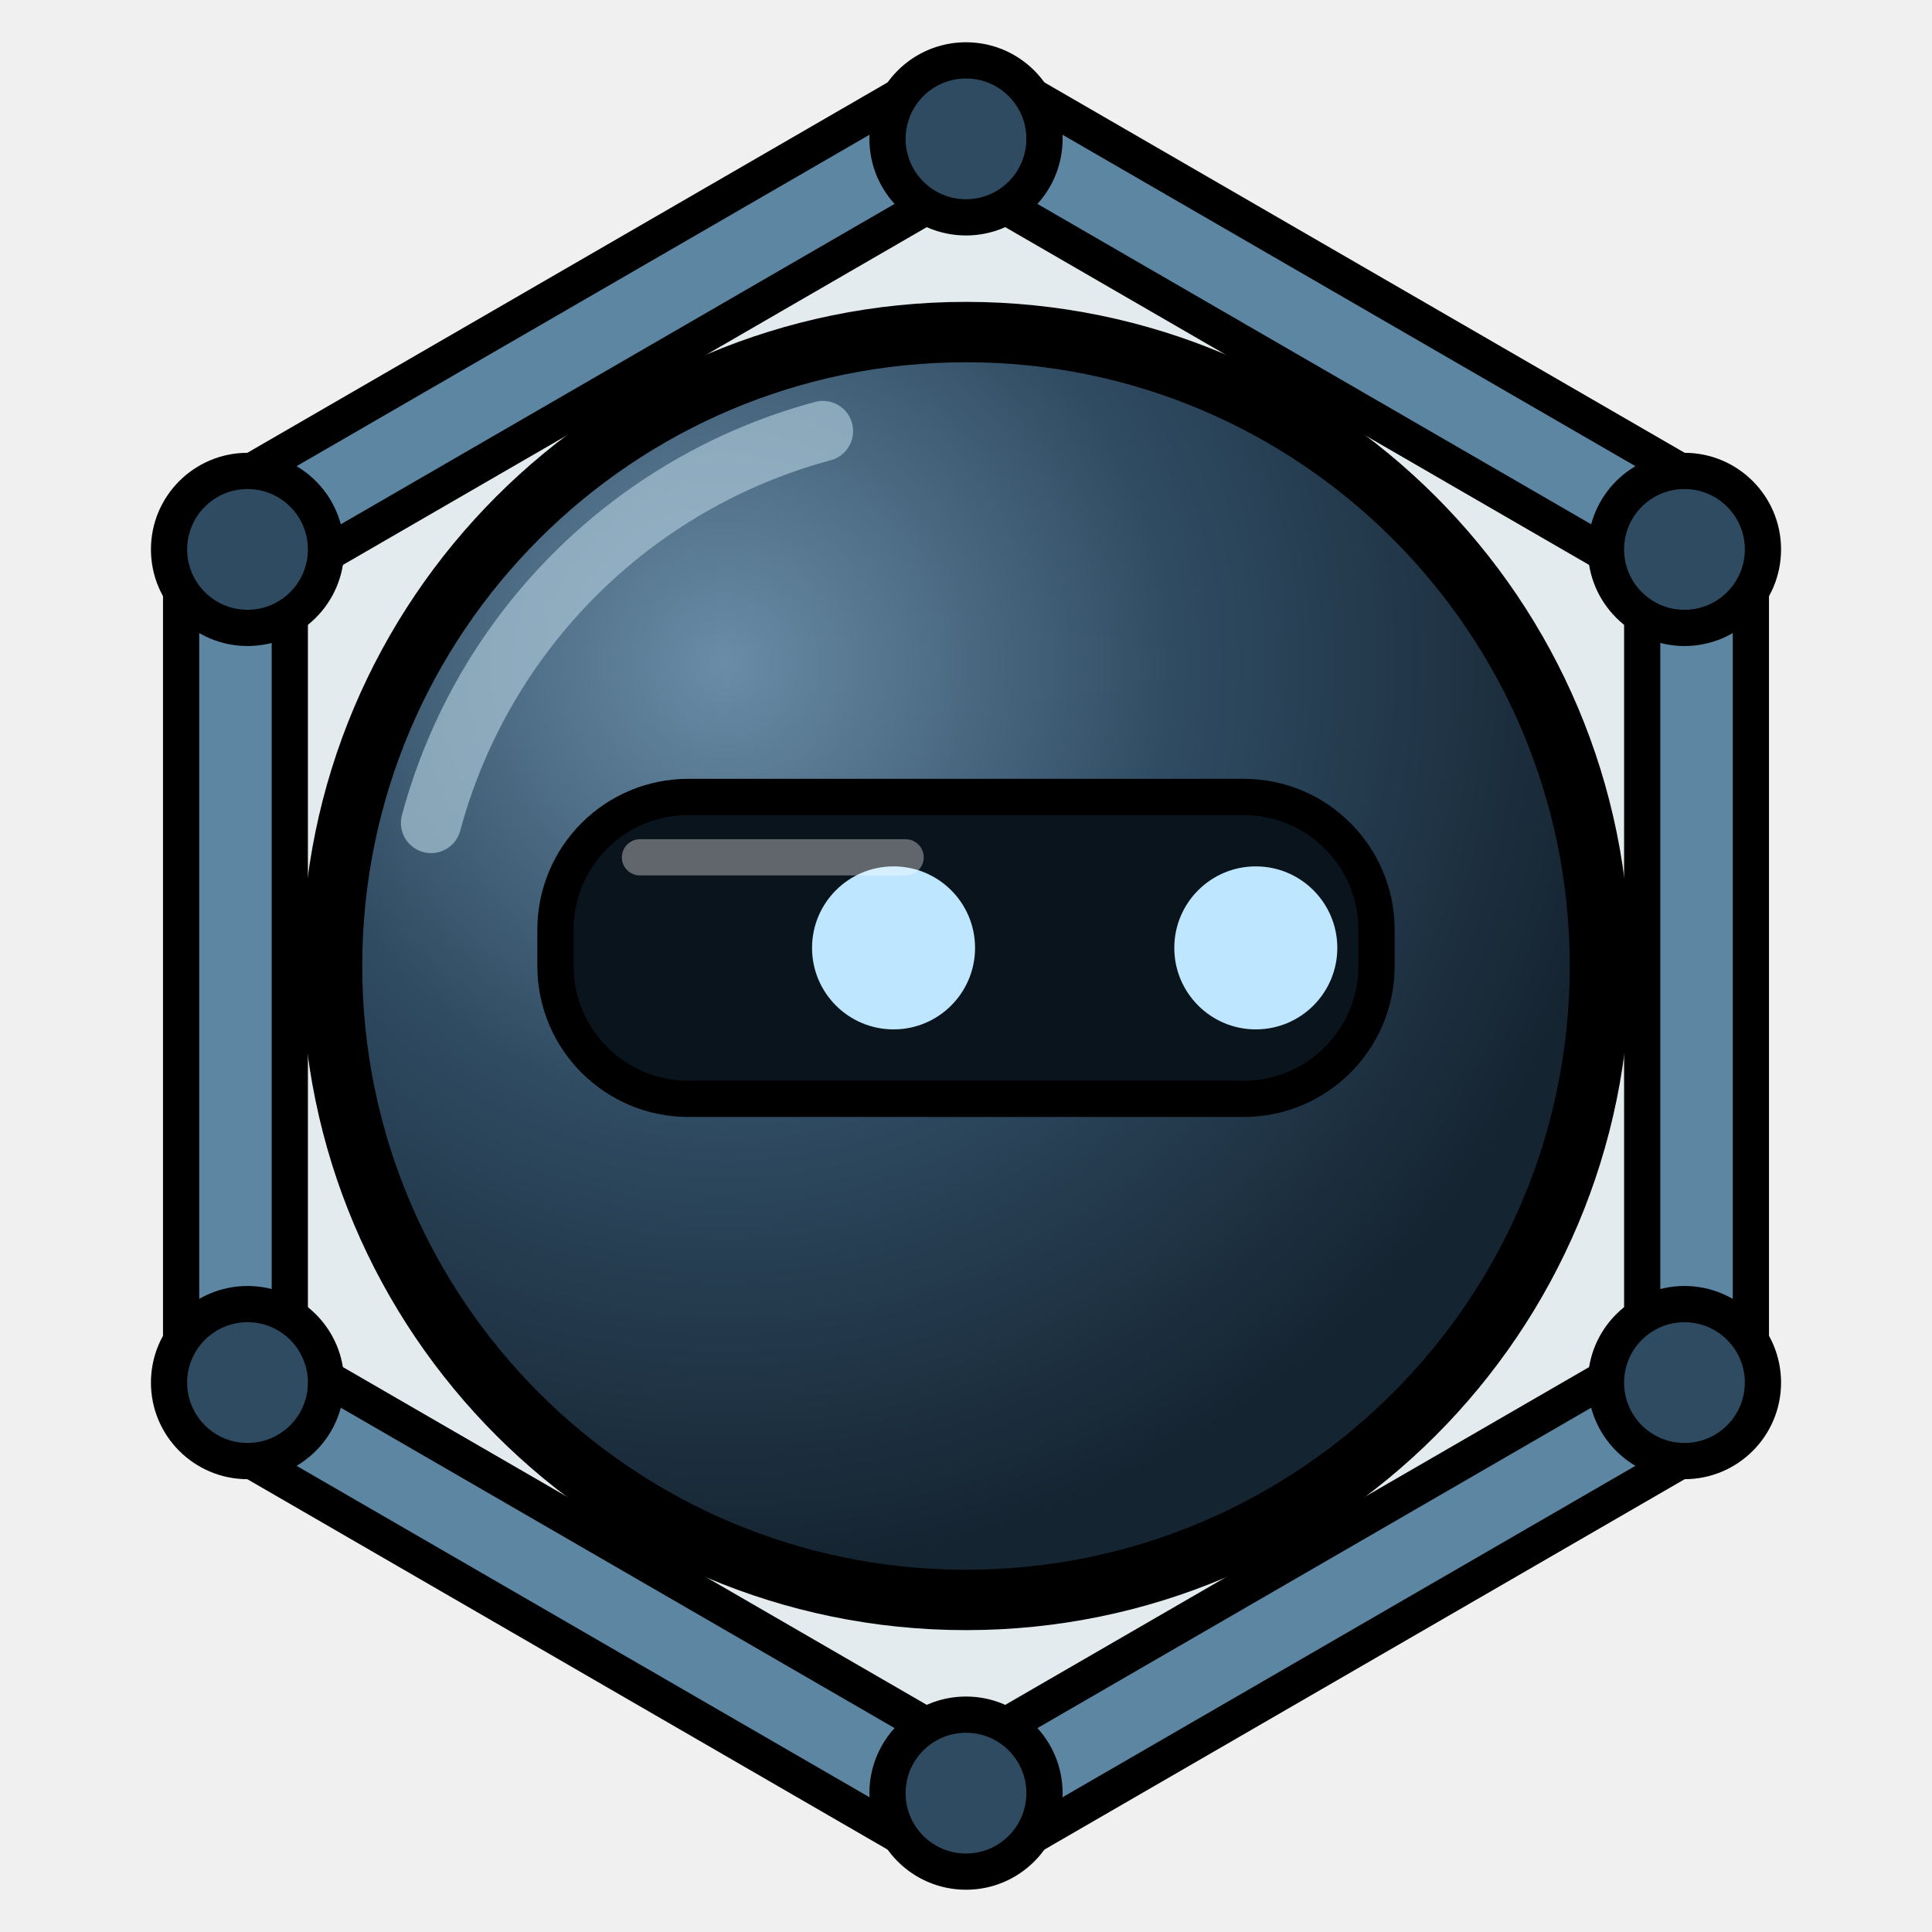
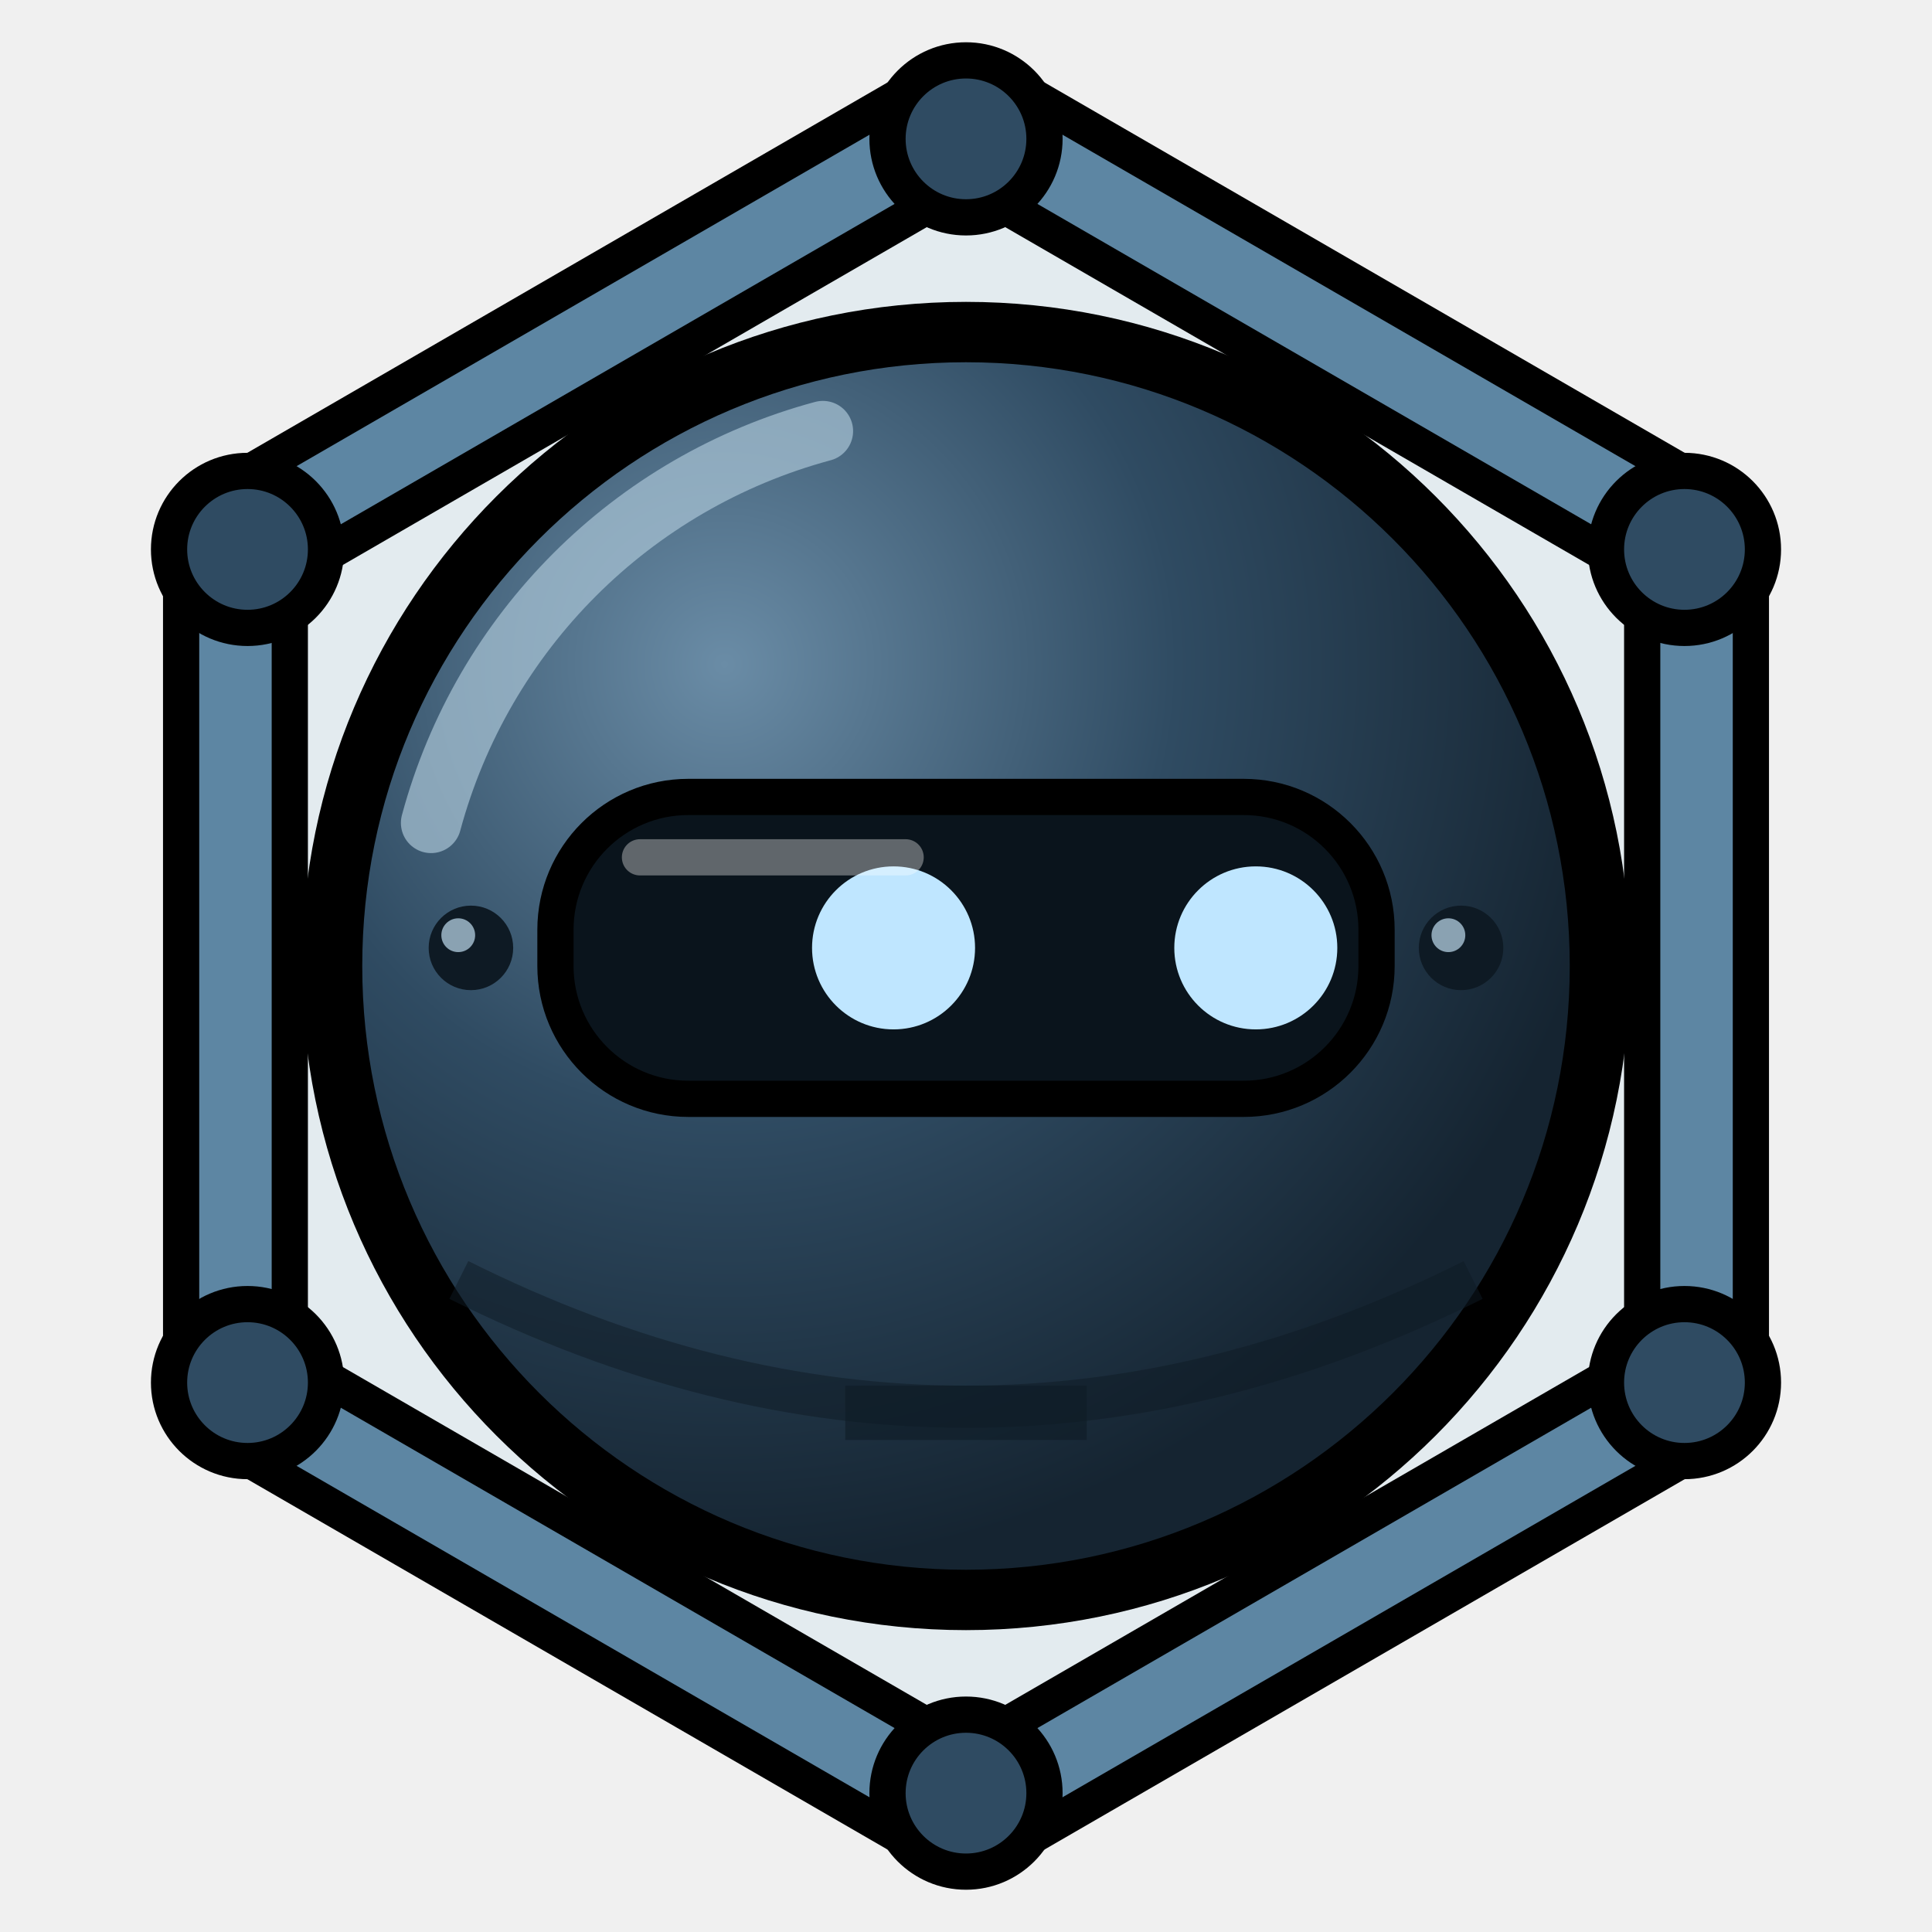
<svg xmlns="http://www.w3.org/2000/svg" viewBox="0 0 32 32">
  <defs>
    <radialGradient id="shell" cx="12" cy="11" r="15" gradientUnits="userSpaceOnUse">
      <stop offset="0" stop-color="#6a8ca6" />
      <stop offset="0.5" stop-color="#2f4b62" />
      <stop offset="1" stop-color="#152431" />
    </radialGradient>
  </defs>
  <polygon points="16,2 28.1,9 28.1,23 16,30 3.9,23 3.9,9" fill="#9fd0ea" fill-opacity="0.16" stroke="#000000" stroke-width="2.4" stroke-linejoin="round" />
  <polygon points="16,2 28.1,9 28.1,23 16,30 3.9,23 3.9,9" fill="none" stroke="#5d86a3" stroke-width="1.2" stroke-linejoin="round" />
  <g fill="#2f4b62" stroke="#000000" stroke-width="0.6">
    <circle cx="16" cy="2.3" r="1.3" />
    <circle cx="27.9" cy="9.1" r="1.3" />
    <circle cx="27.9" cy="22.9" r="1.3" />
    <circle cx="16" cy="29.7" r="1.3" />
    <circle cx="4.1" cy="22.9" r="1.3" />
    <circle cx="4.1" cy="9.1" r="1.3" />
  </g>
  <circle cx="16" cy="16" r="10.5" fill="url(#shell)" stroke="#000000" stroke-width="1" />
  <path d="M7.14 13.63 A9.2 9.2 0 0 1 13.63 7.14" fill="none" stroke="#a9c4d6" stroke-width="1" stroke-linecap="round" opacity="0.7" />
+   <path d="M7.6 21.2 Q16 25.4 24.4 21.2" fill="none" stroke="#0e1a24" stroke-width="0.7" opacity="0.5" />
+   <path d="M14 23.4 H18" stroke="#0e1a24" stroke-width="0.9" opacity="0.6" />
  <rect x="9.2" y="13.2" width="13.6" height="5" rx="2.2" fill="#0a141c" stroke="#000000" stroke-width="0.6" />
  <circle cx="14.8" cy="15.7" r="1.35" fill="#bfe6ff" />
  <circle cx="20.8" cy="15.7" r="1.35" fill="#bfe6ff" />
  <line x1="10.6" y1="14.2" x2="15" y2="14.2" stroke="#ffffff" stroke-width="0.6" opacity="0.35" stroke-linecap="round" />
+   <circle cx="7.8" cy="15.7" r="0.7" fill="#0e1a24" />
+   <circle cx="7.59" cy="15.49" r="0.28" fill="#a9c4d6" opacity="0.8" />
+   <circle cx="24.2" cy="15.7" r="0.7" fill="#0e1a24" />
+   <circle cx="23.99" cy="15.49" r="0.28" fill="#a9c4d6" opacity="0.8" />
</svg>
